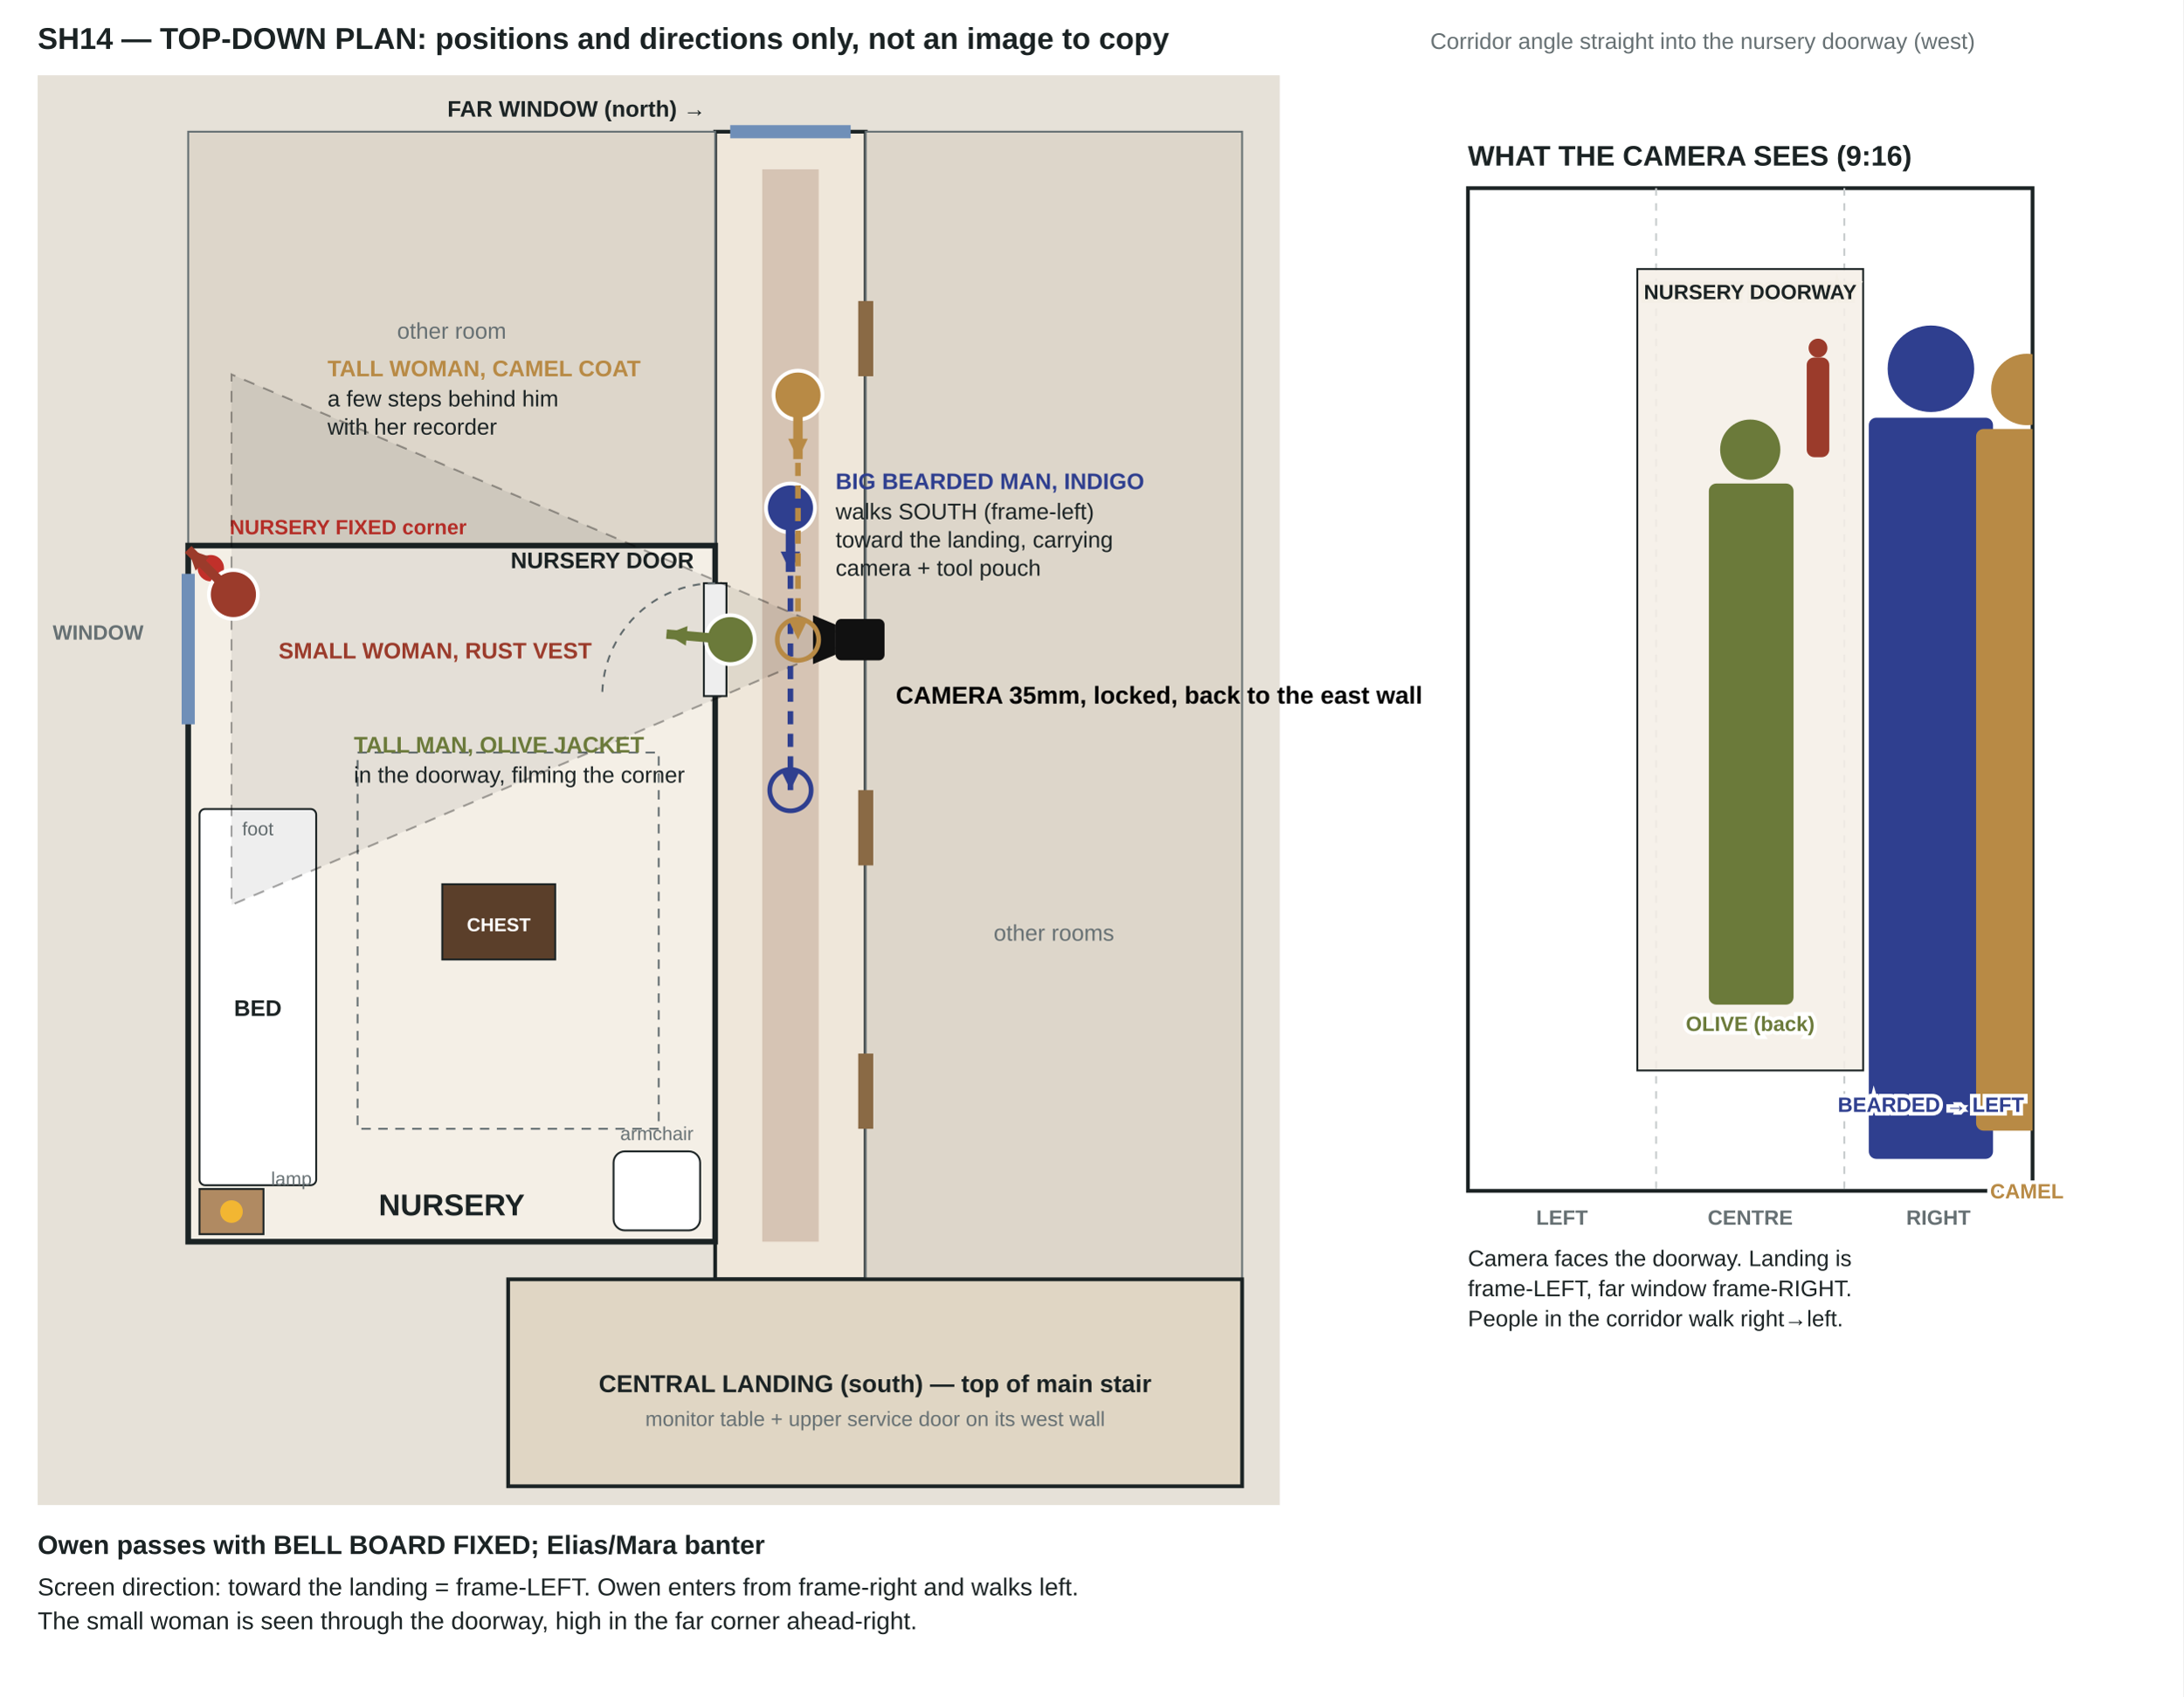
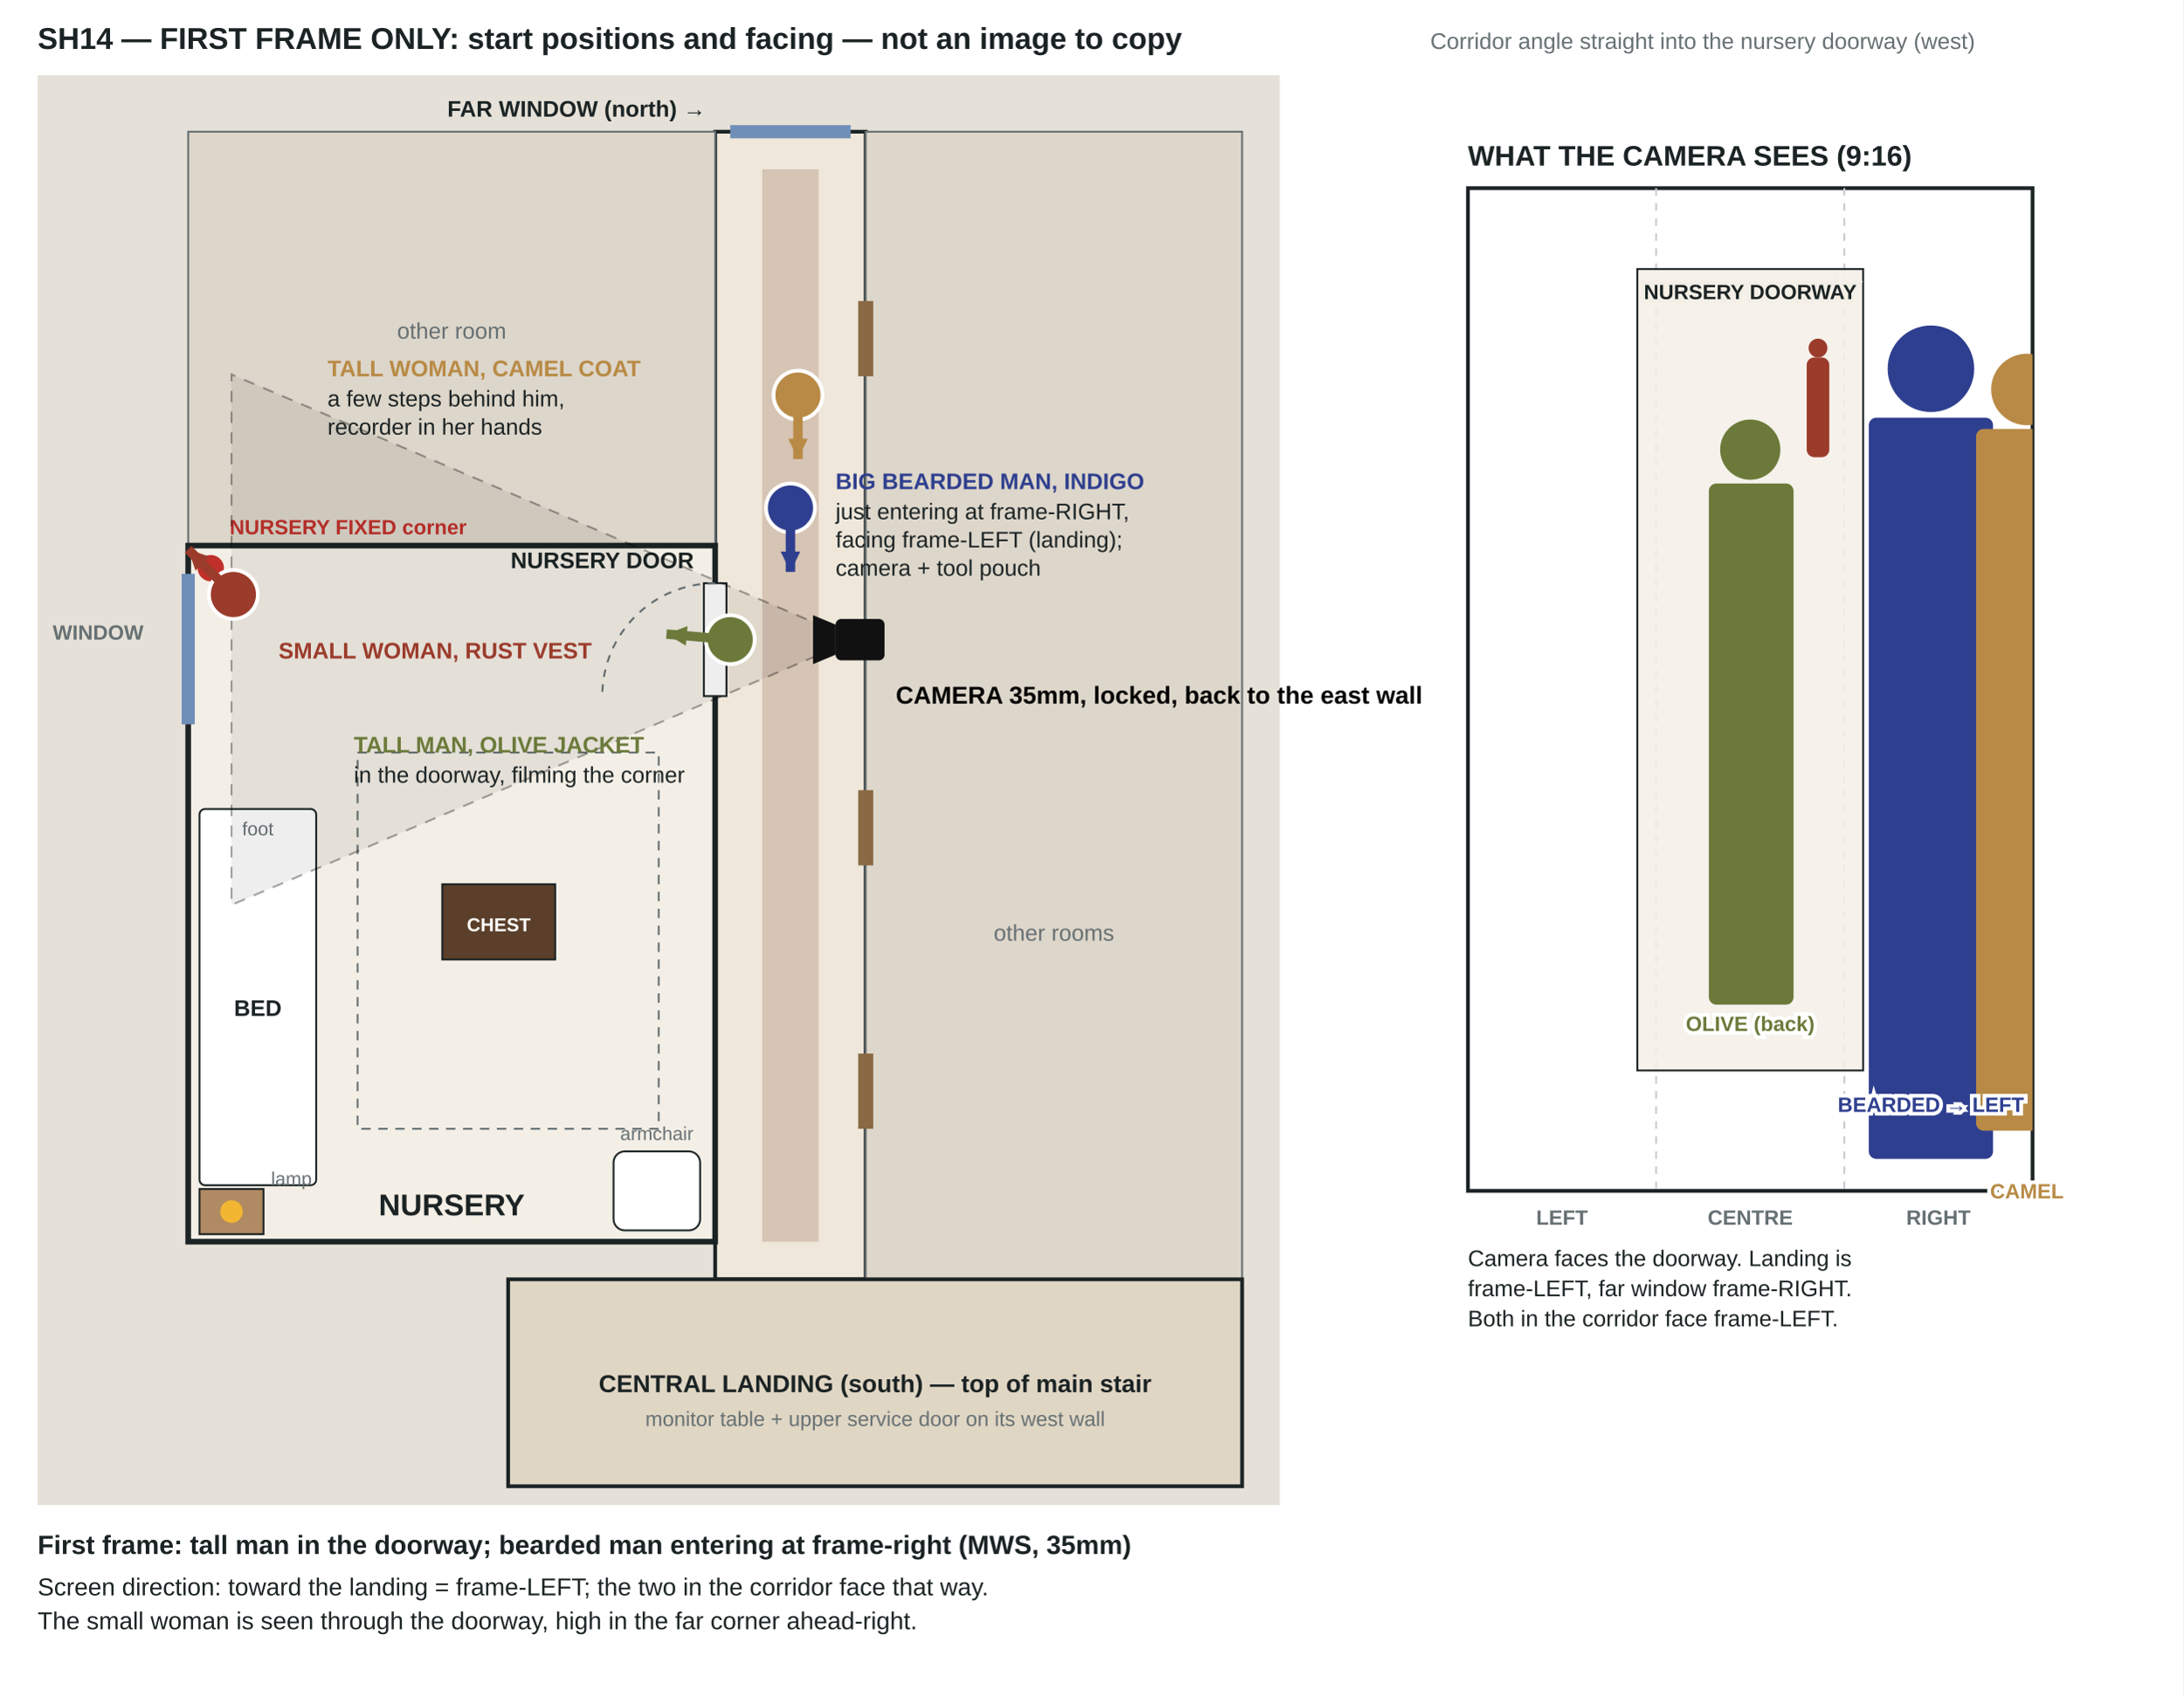
<svg xmlns="http://www.w3.org/2000/svg" width="1160" height="902" viewBox="0 0 1160 902">
  <rect width="100%" height="100%" fill="#ffffff" />
  <g transform="translate(20,40)">
    <rect x="0" y="0" width="660" height="760" fill="#e6e1d8" />
    <rect x="360" y="30" width="80" height="610" fill="#efe7da" stroke="#1b2324" stroke-width="2" />
    <rect x="385" y="50" width="30" height="570" fill="#b99a86" opacity="0.45" />
    <line x1="368" y1="30" x2="432" y2="30" stroke="#6f8fb8" stroke-width="7" />
    <text x="452" y="330" font-size="13" fill="#1b2324" text-anchor="start" font-weight="700" font-family="Arial, Helvetica, sans-serif">UPPER CORRIDOR</text>
    <rect x="440" y="30" width="200" height="610" fill="#ddd6ca" stroke="#667073" />
    <rect x="436" y="120" width="8" height="40" fill="#8a6a45" />
    <rect x="436" y="380" width="8" height="40" fill="#8a6a45" />
    <rect x="436" y="520" width="8" height="40" fill="#8a6a45" />
    <text x="540" y="460" font-size="12" fill="#667073" text-anchor="middle" font-weight="400" font-family="Arial, Helvetica, sans-serif">other rooms</text>
    <rect x="80" y="30" width="280" height="220" fill="#ddd6ca" stroke="#667073" />
    <text x="220" y="140" font-size="12" fill="#667073" text-anchor="middle" font-weight="400" font-family="Arial, Helvetica, sans-serif">other room</text>
    <text x="355" y="22" font-size="12" fill="#1b2324" text-anchor="end" font-weight="700" font-family="Arial, Helvetica, sans-serif">FAR WINDOW (north) →</text>
    <rect x="250" y="640" width="390" height="110" fill="#e0d6c4" stroke="#1b2324" stroke-width="2" />
    <text x="445" y="700" font-size="13" fill="#1b2324" text-anchor="middle" font-weight="700" font-family="Arial, Helvetica, sans-serif">CENTRAL LANDING (south) — top of main stair</text>
    <text x="445" y="718" font-size="11" fill="#667073" text-anchor="middle" font-weight="400" font-family="Arial, Helvetica, sans-serif">monitor table + upper service door on its west wall</text>
    <rect x="80" y="250" width="280" height="370" fill="#f4efe6" stroke="#1b2324" stroke-width="3" />
    <text x="220" y="606" font-size="16" fill="#1b2324" text-anchor="middle" font-weight="700" font-family="Arial, Helvetica, sans-serif">NURSERY</text>
    <line x1="80" y1="265" x2="80" y2="345" stroke="#6f8fb8" stroke-width="7" />
    <text x="8" y="300" font-size="11" fill="#667073" text-anchor="start" font-weight="700" font-family="Arial, Helvetica, sans-serif">WINDOW</text>
    <rect x="354" y="270" width="12" height="60" fill="#ffffff" stroke="#1b2324" />
    <path d="M360 270 A60 60 0 0 0 300 330" fill="none" stroke="#667073" stroke-dasharray="4 4" />
    <text x="300" y="262" font-size="12" fill="#1b2324" text-anchor="middle" font-weight="700" font-family="Arial, Helvetica, sans-serif">NURSERY DOOR</text>
    <rect x="86" y="390" width="62" height="200" rx="3" fill="#ffffff" stroke="#1b2324" />
    <text x="117" y="500" font-size="12" fill="#1b2324" text-anchor="middle" font-weight="700" font-family="Arial, Helvetica, sans-serif">BED</text>
    <text x="117" y="404" font-size="10" fill="#667073" text-anchor="middle" font-weight="400" font-family="Arial, Helvetica, sans-serif">foot</text>
    <rect x="86" y="592" width="34" height="24" fill="#b08a62" stroke="#1b2324" />
    <circle cx="103" cy="604" r="6" fill="#f2b632" />
    <text x="124" y="590" font-size="10" fill="#667073" text-anchor="start" font-weight="400" font-family="Arial, Helvetica, sans-serif">lamp</text>
    <rect x="306" y="572" width="46" height="42" rx="6" fill="#ffffff" stroke="#1b2324" />
    <text x="329" y="566" font-size="10" fill="#667073" text-anchor="middle" font-weight="400" font-family="Arial, Helvetica, sans-serif">armchair</text>
    <rect x="170" y="360" width="160" height="200" fill="none" stroke="#667073" stroke-dasharray="5 4" />
    <rect x="215" y="430" width="60" height="40" fill="#5b3f2a" stroke="#1b2324" />
    <text x="245" y="455" font-size="10" fill="#ffffff" text-anchor="middle" font-weight="700" font-family="Arial, Helvetica, sans-serif">CHEST</text>
    <circle cx="92" cy="262" r="7" fill="#c1302a" />
    <text x="102" y="244" font-size="11" fill="#c1302a" text-anchor="start" font-weight="700" font-family="Arial, Helvetica, sans-serif">NURSERY FIXED corner</text>
    <polygon points="434,300 103,441 103,159" fill="#000000" fill-opacity="0.07" stroke="#000" stroke-opacity="0.35" stroke-dasharray="6 5" />
    <g transform="translate(434,300) rotate(180)">
      <rect x="-16" y="-11" width="26" height="22" rx="3" fill="#111" />
      <polygon points="10,-8 22,-13 22,13 10,8" fill="#111" />
    </g>
    <text x="456" y="334" font-size="13" fill="#000" text-anchor="start" font-weight="700" font-family="Arial, Helvetica, sans-serif">CAMERA 35mm, locked, back to the east wall</text>
    <circle cx="368" cy="300" r="13" fill="#6b7a3a" stroke="#fff" stroke-width="2" />
    <line x1="368" y1="300" x2="334.129" y2="297.037" stroke="#6b7a3a" stroke-width="5" />
    <polygon points="334.129,297.037 345.3,292.8 344.4,303.2" fill="#6b7a3a" />
    <text x="168" y="360" font-size="12" fill="#6b7a3a" text-anchor="start" font-weight="700" font-family="Arial, Helvetica, sans-serif">TALL MAN, OLIVE JACKET</text>
    <text x="168" y="376" font-size="12" fill="#1b2324" text-anchor="start" font-weight="400" font-family="Arial, Helvetica, sans-serif">in the doorway, filming the corner</text>
    <circle cx="104" cy="276" r="13" fill="#9b3b2b" stroke="#fff" stroke-width="2" />
    <line x1="104" y1="276" x2="79.958" y2="251.958" stroke="#9b3b2b" stroke-width="5" />
    <polygon points="79.958,251.958 91.3,255.9 83.9,263.3" fill="#9b3b2b" />
    <text x="128" y="310" font-size="12" fill="#9b3b2b" text-anchor="start" font-weight="700" font-family="Arial, Helvetica, sans-serif">SMALL WOMAN, RUST VEST</text>
-     <line x1="400" y1="230" x2="400" y2="380" stroke="#2f3f8f" stroke-width="3" stroke-dasharray="7 5" />
-     <polygon points="400,380 394.8,369.2 405.2,369.2" fill="#2f3f8f" />
-     <circle cx="400" cy="380" r="11" fill="none" stroke="#2f3f8f" stroke-width="2.5" />
    <circle cx="400" cy="230" r="13" fill="#2f3f8f" stroke="#fff" stroke-width="2" />
    <line x1="400" y1="230" x2="400.0" y2="264.0" stroke="#2f3f8f" stroke-width="5" />
    <polygon points="400.0,264.0 394.8,253.2 405.2,253.2" fill="#2f3f8f" />
    <text x="424" y="220" font-size="12" fill="#2f3f8f" text-anchor="start" font-weight="700" font-family="Arial, Helvetica, sans-serif">BIG BEARDED MAN, INDIGO</text>
-     <text x="424" y="236" font-size="12" fill="#1b2324" text-anchor="start" font-weight="400" font-family="Arial, Helvetica, sans-serif">walks SOUTH (frame-left)</text>
-     <text x="424" y="251" font-size="12" fill="#1b2324" text-anchor="start" font-weight="400" font-family="Arial, Helvetica, sans-serif">toward the landing, carrying</text>
+     <text x="424" y="236" font-size="12" fill="#1b2324" text-anchor="start" font-weight="400" font-family="Arial, Helvetica, sans-serif">just entering at frame-RIGHT,</text>
+     <text x="424" y="251" font-size="12" fill="#1b2324" text-anchor="start" font-weight="400" font-family="Arial, Helvetica, sans-serif">facing frame-LEFT (landing);</text>
    <text x="424" y="266" font-size="12" fill="#1b2324" text-anchor="start" font-weight="400" font-family="Arial, Helvetica, sans-serif">camera + tool pouch</text>
-     <line x1="404" y1="170" x2="404" y2="300" stroke="#b88a45" stroke-width="3" stroke-dasharray="7 5" />
-     <polygon points="404,300 398.8,289.2 409.2,289.2" fill="#b88a45" />
-     <circle cx="404" cy="300" r="11" fill="none" stroke="#b88a45" stroke-width="2.5" />
    <circle cx="404" cy="170" r="13" fill="#b88a45" stroke="#fff" stroke-width="2" />
    <line x1="404" y1="170" x2="404.0" y2="204.0" stroke="#b88a45" stroke-width="5" />
    <polygon points="404.0,204.0 398.8,193.2 409.2,193.2" fill="#b88a45" />
    <text x="154" y="160" font-size="12" fill="#b88a45" text-anchor="start" font-weight="700" font-family="Arial, Helvetica, sans-serif">TALL WOMAN, CAMEL COAT</text>
-     <text x="154" y="176" font-size="12" fill="#1b2324" text-anchor="start" font-weight="400" font-family="Arial, Helvetica, sans-serif">a few steps behind him</text>
-     <text x="154" y="191" font-size="12" fill="#1b2324" text-anchor="start" font-weight="400" font-family="Arial, Helvetica, sans-serif">with her recorder</text>
+     <text x="154" y="176" font-size="12" fill="#1b2324" text-anchor="start" font-weight="400" font-family="Arial, Helvetica, sans-serif">a few steps behind him,</text>
+     <text x="154" y="191" font-size="12" fill="#1b2324" text-anchor="start" font-weight="400" font-family="Arial, Helvetica, sans-serif">recorder in her hands</text>
    <text x="760" y="48" font-size="15" fill="#1b2324" text-anchor="start" font-weight="700" font-family="Arial, Helvetica, sans-serif">WHAT THE CAMERA SEES (9:16)</text>
    <rect x="760" y="60" width="300" height="533" fill="#ffffff" stroke="#1b2324" stroke-width="2" />
    <line x1="860" y1="60" x2="860" y2="593" stroke="#c8cccd" stroke-dasharray="4 4" />
    <line x1="960" y1="60" x2="960" y2="593" stroke="#c8cccd" stroke-dasharray="4 4" />
    <text x="810.0" y="611" font-size="11" fill="#667073" text-anchor="middle" font-weight="600" font-family="Arial, Helvetica, sans-serif">LEFT</text>
    <text x="910.0" y="611" font-size="11" fill="#667073" text-anchor="middle" font-weight="600" font-family="Arial, Helvetica, sans-serif">CENTRE</text>
    <text x="1010.0" y="611" font-size="11" fill="#667073" text-anchor="middle" font-weight="600" font-family="Arial, Helvetica, sans-serif">RIGHT</text>
    <clipPath id="frameclip">
      <rect x="760" y="60" width="300" height="533" />
    </clipPath>
    <g clip-path="url(#frameclip)">
      <rect x="850" y="103" width="120" height="426" fill="#f4efe6" fill-opacity="0.85" stroke="#1b2324" />
      <circle cx="946" cy="145" r="5" fill="#9b3b2b" />
      <rect x="940" y="150" width="12" height="53" rx="4" fill="#9b3b2b" />
      <circle cx="910" cy="199" r="16" fill="#6b7a3a" />
      <rect x="888" y="217" width="45" height="277" rx="4" fill="#6b7a3a" />
      <circle cx="1006" cy="156" r="23" fill="#2f3f8f" />
      <rect x="973" y="182" width="66" height="394" rx="4" fill="#2f3f8f" />
      <circle cx="1057" cy="167" r="19" fill="#b88a45" />
      <rect x="1030" y="188" width="54" height="373" rx="4" fill="#b88a45" />
    </g>
    <text x="910" y="119" font-size="11" fill="#1b2324" text-anchor="middle" font-weight="700" font-family="Arial, Helvetica, sans-serif" paint-order="stroke" stroke="#f4efe6" stroke-width="4">NURSERY DOORWAY</text>
    <text x="910" y="508" font-size="11" fill="#6b7a3a" text-anchor="middle" font-weight="700" font-family="Arial, Helvetica, sans-serif" paint-order="stroke" stroke="#ffffff" stroke-width="4">OLIVE (back)</text>
    <text x="1006" y="551" font-size="11" fill="#2f3f8f" text-anchor="middle" font-weight="700" font-family="Arial, Helvetica, sans-serif" paint-order="stroke" stroke="#ffffff" stroke-width="4">BEARDED → LEFT</text>
    <text x="1057" y="597" font-size="11" fill="#b88a45" text-anchor="middle" font-weight="700" font-family="Arial, Helvetica, sans-serif" paint-order="stroke" stroke="#ffffff" stroke-width="4">CAMEL</text>
    <text x="760" y="633" font-size="12" fill="#1b2324" text-anchor="start" font-weight="400" font-family="Arial, Helvetica, sans-serif">Camera faces the doorway. Landing is</text>
    <text x="760" y="649" font-size="12" fill="#1b2324" text-anchor="start" font-weight="400" font-family="Arial, Helvetica, sans-serif">frame-LEFT, far window frame-RIGHT.</text>
-     <text x="760" y="665" font-size="12" fill="#1b2324" text-anchor="start" font-weight="400" font-family="Arial, Helvetica, sans-serif">People in the corridor walk right→left.</text>
+     <text x="760" y="665" font-size="12" fill="#1b2324" text-anchor="start" font-weight="400" font-family="Arial, Helvetica, sans-serif">Both in the corridor face frame-LEFT.</text>
  </g>
-   <text x="20" y="26" font-size="16" fill="#1b2324" text-anchor="start" font-weight="700" font-family="Arial, Helvetica, sans-serif">SH14 — TOP-DOWN PLAN: positions and directions only, not an image to copy</text>
-   <text x="20" y="826" font-size="14" fill="#1b2324" text-anchor="start" font-weight="700" font-family="Arial, Helvetica, sans-serif">Owen passes with BELL BOARD FIXED; Elias/Mara banter</text>
+   <text x="20" y="26" font-size="16" fill="#1b2324" text-anchor="start" font-weight="700" font-family="Arial, Helvetica, sans-serif">SH14 — FIRST FRAME ONLY: start positions and facing — not an image to copy</text>
+   <text x="20" y="826" font-size="14" fill="#1b2324" text-anchor="start" font-weight="700" font-family="Arial, Helvetica, sans-serif">First frame: tall man in the doorway; bearded man entering at frame-right (MWS, 35mm)</text>
  <text x="760" y="26" font-size="12" fill="#667073" text-anchor="start" font-weight="400" font-family="Arial, Helvetica, sans-serif">Corridor angle straight into the nursery doorway (west)</text>
-   <text x="20" y="848" font-size="13" fill="#1b2324" text-anchor="start" font-weight="400" font-family="Arial, Helvetica, sans-serif">Screen direction: toward the landing = frame-LEFT. Owen enters from frame-right and walks left.</text>
+   <text x="20" y="848" font-size="13" fill="#1b2324" text-anchor="start" font-weight="400" font-family="Arial, Helvetica, sans-serif">Screen direction: toward the landing = frame-LEFT; the two in the corridor face that way.</text>
  <text x="20" y="866" font-size="13" fill="#1b2324" text-anchor="start" font-weight="400" font-family="Arial, Helvetica, sans-serif">The small woman is seen through the doorway, high in the far corner ahead-right.</text>
</svg>
